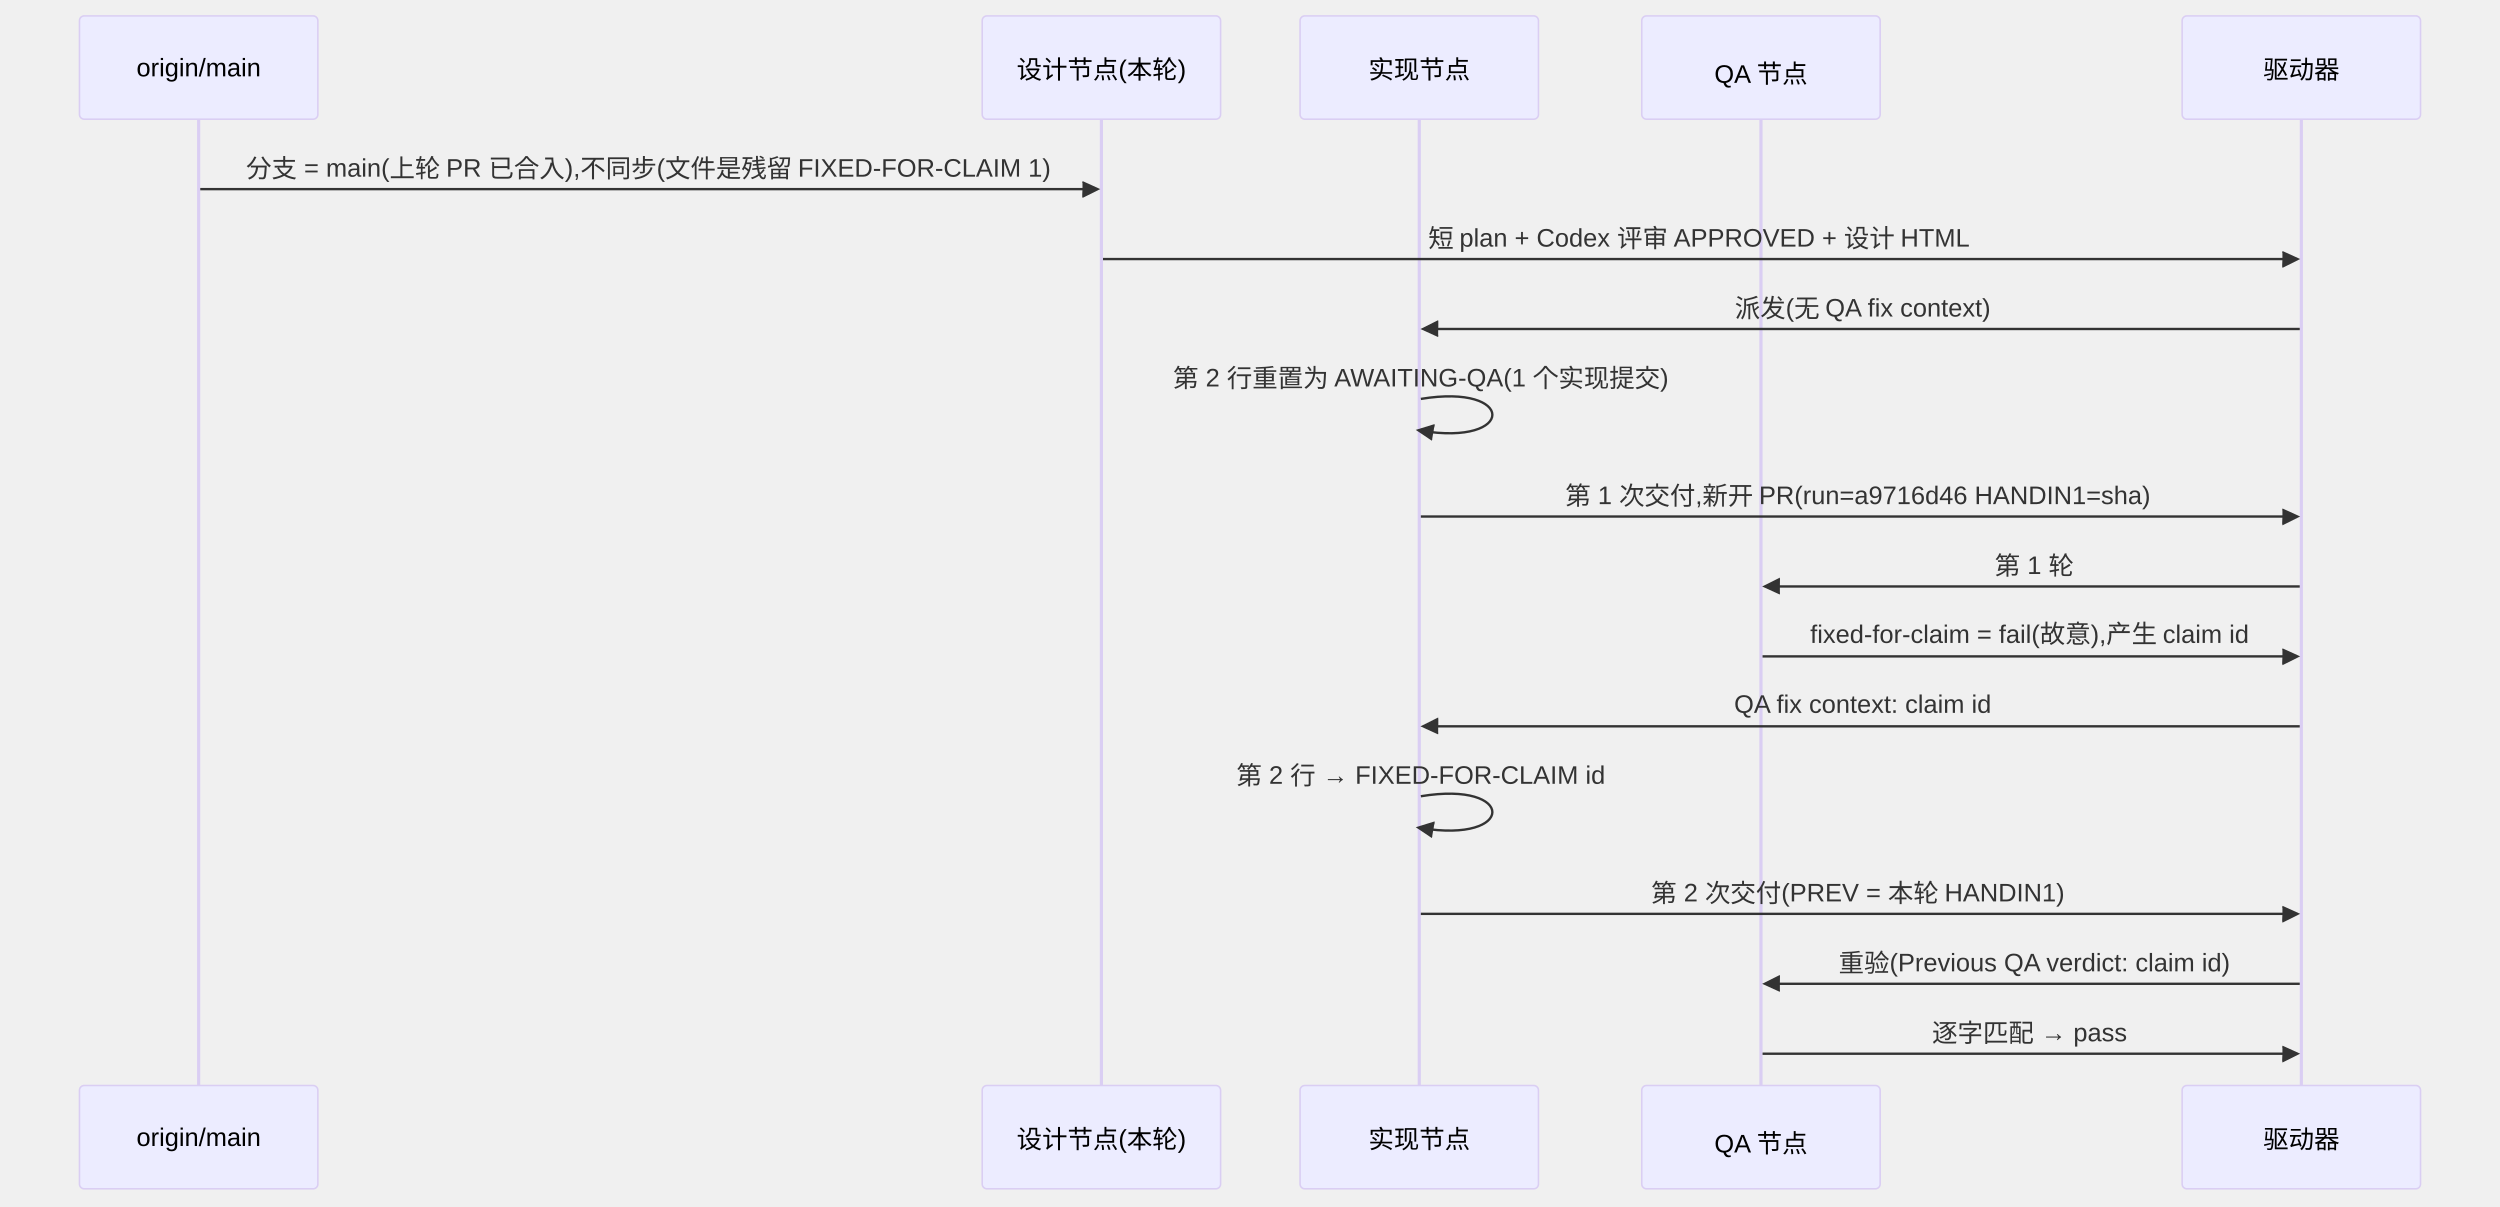
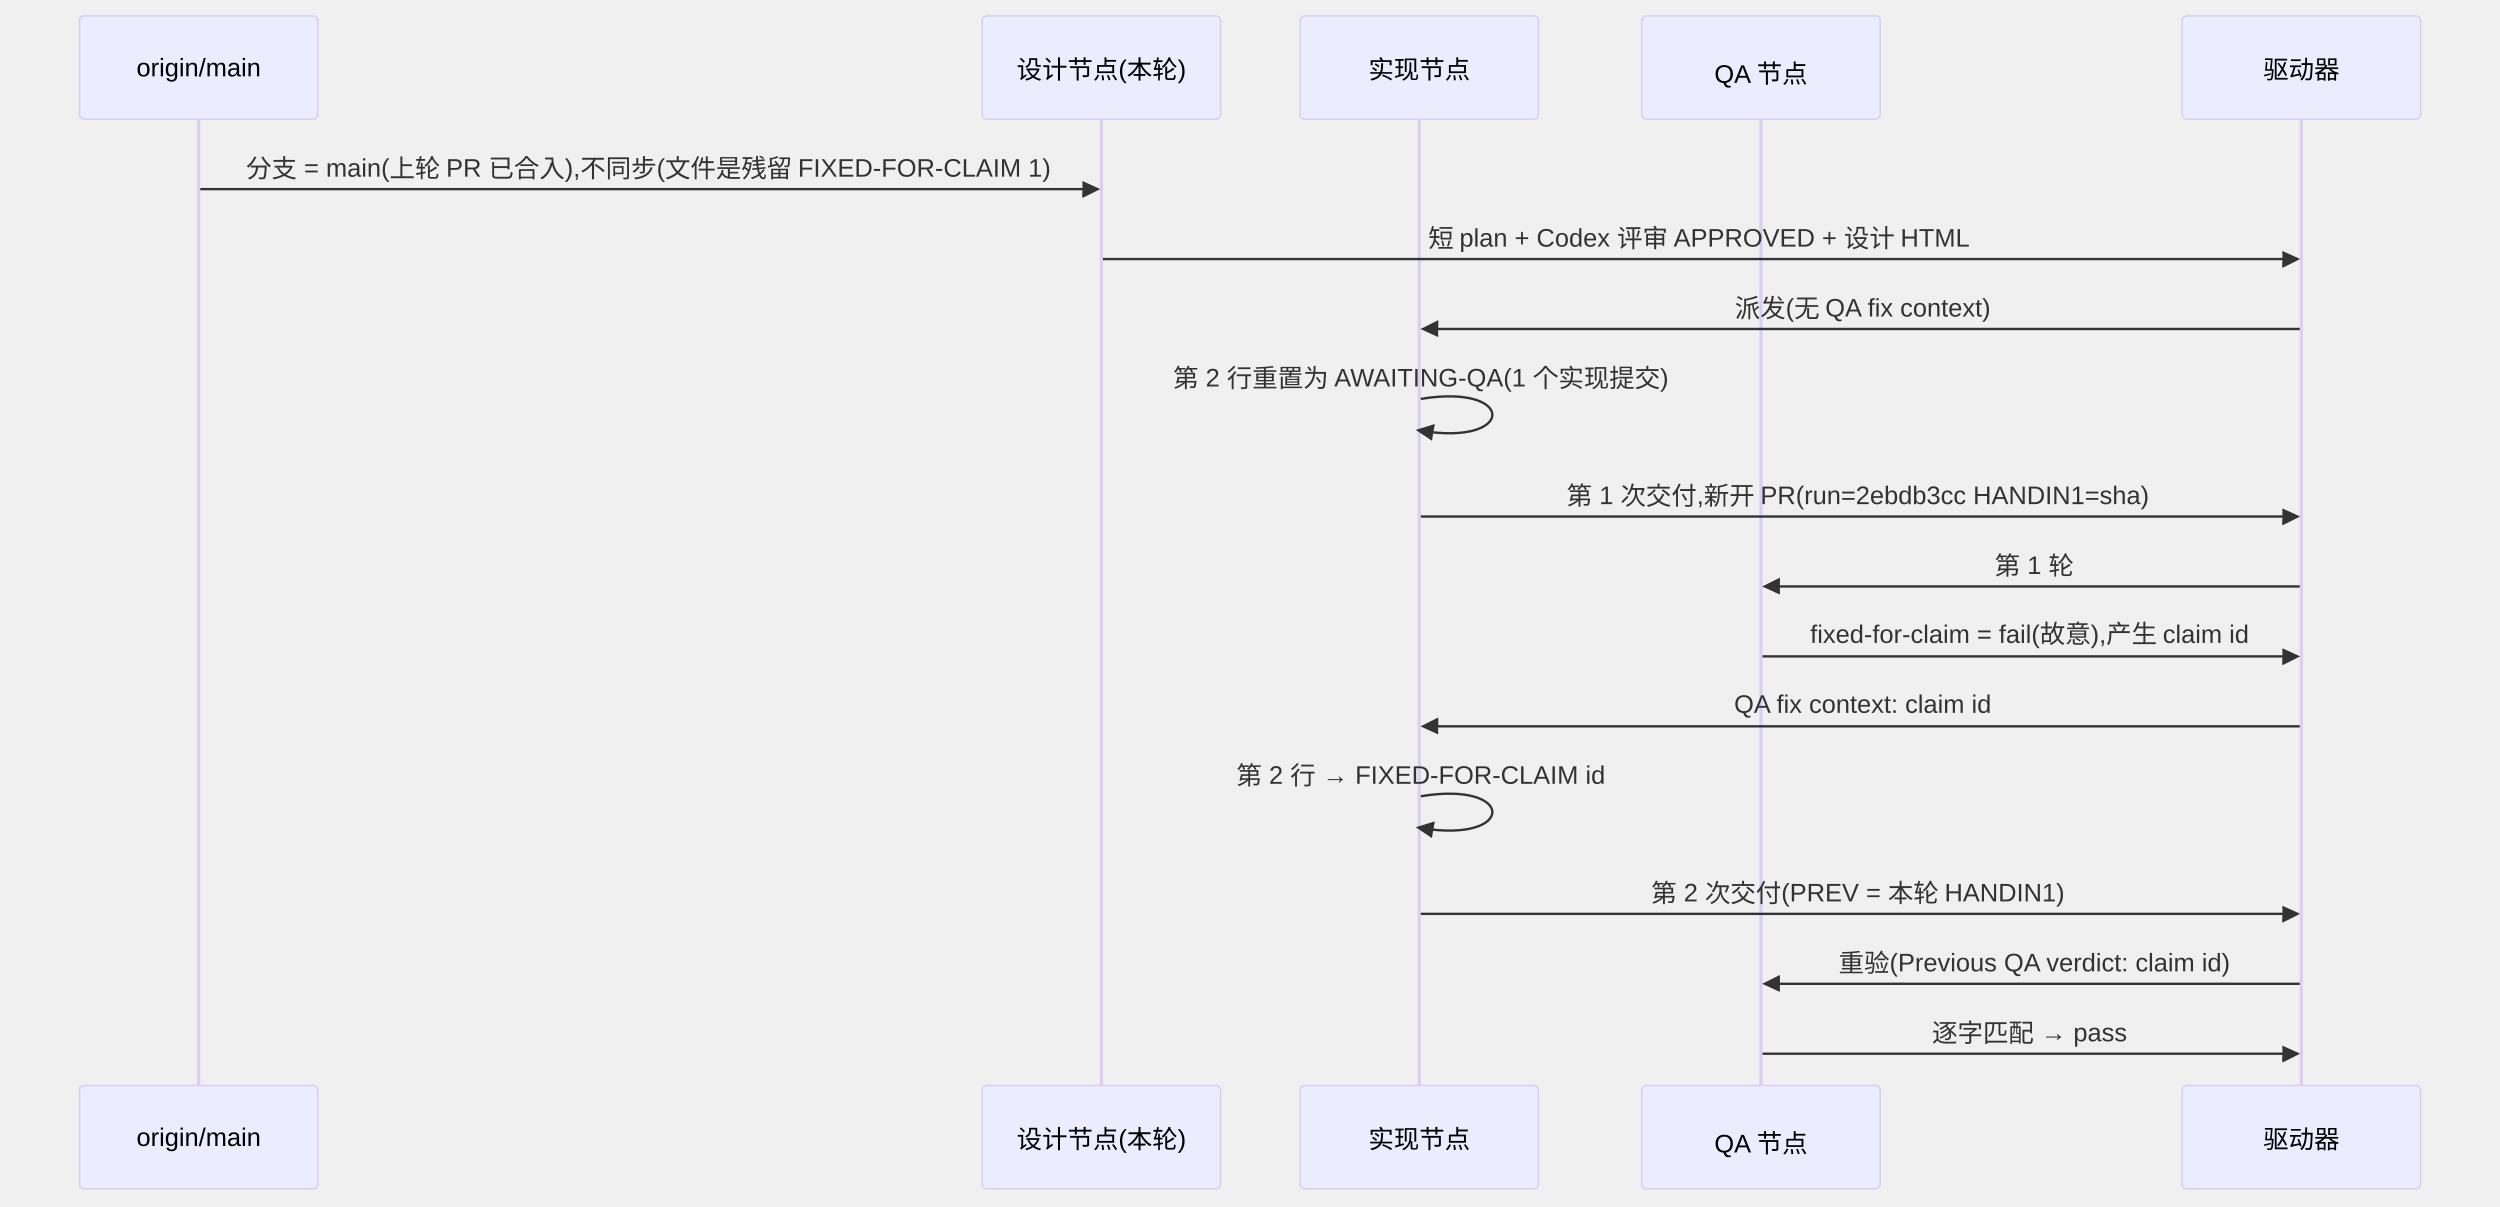
<svg xmlns="http://www.w3.org/2000/svg" id="FLY-3150-d1" width="100%" style="max-width: 1573px; background-color: white;" viewBox="-50 -10 1573 759" role="graphics-document document" aria-roledescription="sequence">
  <g>
    <rect x="1323" y="673" fill="#eaeaea" stroke="#666" width="150" height="65" name="D" rx="3" ry="3" class="actor actor-bottom" />
    <text x="1398" y="705.5" dominant-baseline="central" alignment-baseline="central" class="actor actor-box" style="text-anchor: middle; font-size: 16px; font-weight: 400;">
      <tspan x="1398" dy="0">驱动器</tspan>
    </text>
  </g>
  <g>
    <rect x="983" y="673" fill="#eaeaea" stroke="#666" width="150" height="65" name="Q" rx="3" ry="3" class="actor actor-bottom" />
    <text x="1058" y="705.5" dominant-baseline="central" alignment-baseline="central" class="actor actor-box" style="text-anchor: middle; font-size: 16px; font-weight: 400;">
      <tspan x="1058" dy="0">QA 节点</tspan>
    </text>
  </g>
  <g>
    <rect x="768" y="673" fill="#eaeaea" stroke="#666" width="150" height="65" name="I" rx="3" ry="3" class="actor actor-bottom" />
    <text x="843" y="705.5" dominant-baseline="central" alignment-baseline="central" class="actor actor-box" style="text-anchor: middle; font-size: 16px; font-weight: 400;">
      <tspan x="843" dy="0">实现节点</tspan>
    </text>
  </g>
  <g>
    <rect x="568" y="673" fill="#eaeaea" stroke="#666" width="150" height="65" name="S" rx="3" ry="3" class="actor actor-bottom" />
    <text x="643" y="705.5" dominant-baseline="central" alignment-baseline="central" class="actor actor-box" style="text-anchor: middle; font-size: 16px; font-weight: 400;">
      <tspan x="643" dy="0">设计节点(本轮)</tspan>
    </text>
  </g>
  <g>
    <rect x="0" y="673" fill="#eaeaea" stroke="#666" width="150" height="65" name="M" rx="3" ry="3" class="actor actor-bottom" />
    <text x="75" y="705.5" dominant-baseline="central" alignment-baseline="central" class="actor actor-box" style="text-anchor: middle; font-size: 16px; font-weight: 400;">
      <tspan x="75" dy="0">origin/main</tspan>
    </text>
  </g>
  <g>
    <line id="actor4" x1="1398" y1="65" x2="1398" y2="673" class="actor-line 200" stroke-width="0.5px" stroke="#999" name="D" />
    <g id="root-4">
      <rect x="1323" y="0" fill="#eaeaea" stroke="#666" width="150" height="65" name="D" rx="3" ry="3" class="actor actor-top" />
      <text x="1398" y="32.5" dominant-baseline="central" alignment-baseline="central" class="actor actor-box" style="text-anchor: middle; font-size: 16px; font-weight: 400;">
        <tspan x="1398" dy="0">驱动器</tspan>
      </text>
    </g>
  </g>
  <g>
    <line id="actor3" x1="1058" y1="65" x2="1058" y2="673" class="actor-line 200" stroke-width="0.5px" stroke="#999" name="Q" />
    <g id="root-3">
      <rect x="983" y="0" fill="#eaeaea" stroke="#666" width="150" height="65" name="Q" rx="3" ry="3" class="actor actor-top" />
      <text x="1058" y="32.5" dominant-baseline="central" alignment-baseline="central" class="actor actor-box" style="text-anchor: middle; font-size: 16px; font-weight: 400;">
        <tspan x="1058" dy="0">QA 节点</tspan>
      </text>
    </g>
  </g>
  <g>
    <line id="actor2" x1="843" y1="65" x2="843" y2="673" class="actor-line 200" stroke-width="0.5px" stroke="#999" name="I" />
    <g id="root-2">
      <rect x="768" y="0" fill="#eaeaea" stroke="#666" width="150" height="65" name="I" rx="3" ry="3" class="actor actor-top" />
      <text x="843" y="32.5" dominant-baseline="central" alignment-baseline="central" class="actor actor-box" style="text-anchor: middle; font-size: 16px; font-weight: 400;">
        <tspan x="843" dy="0">实现节点</tspan>
      </text>
    </g>
  </g>
  <g>
    <line id="actor1" x1="643" y1="65" x2="643" y2="673" class="actor-line 200" stroke-width="0.5px" stroke="#999" name="S" />
    <g id="root-1">
      <rect x="568" y="0" fill="#eaeaea" stroke="#666" width="150" height="65" name="S" rx="3" ry="3" class="actor actor-top" />
      <text x="643" y="32.5" dominant-baseline="central" alignment-baseline="central" class="actor actor-box" style="text-anchor: middle; font-size: 16px; font-weight: 400;">
        <tspan x="643" dy="0">设计节点(本轮)</tspan>
      </text>
    </g>
  </g>
  <g>
    <line id="actor0" x1="75" y1="65" x2="75" y2="673" class="actor-line 200" stroke-width="0.5px" stroke="#999" name="M" />
    <g id="root-0">
      <rect x="0" y="0" fill="#eaeaea" stroke="#666" width="150" height="65" name="M" rx="3" ry="3" class="actor actor-top" />
      <text x="75" y="32.5" dominant-baseline="central" alignment-baseline="central" class="actor actor-box" style="text-anchor: middle; font-size: 16px; font-weight: 400;">
        <tspan x="75" dy="0">origin/main</tspan>
      </text>
    </g>
  </g>
  <style>#FLY-3150-d1{font-family:"trebuchet ms",verdana,arial,sans-serif;font-size:16px;fill:#333;}@keyframes edge-animation-frame{from{stroke-dashoffset:0;}}@keyframes dash{to{stroke-dashoffset:0;}}#FLY-3150-d1 .edge-animation-slow{stroke-dasharray:9,5!important;stroke-dashoffset:900;animation:dash 50s linear infinite;stroke-linecap:round;}#FLY-3150-d1 .edge-animation-fast{stroke-dasharray:9,5!important;stroke-dashoffset:900;animation:dash 20s linear infinite;stroke-linecap:round;}#FLY-3150-d1 .error-icon{fill:#552222;}#FLY-3150-d1 .error-text{fill:#552222;stroke:#552222;}#FLY-3150-d1 .edge-thickness-normal{stroke-width:1px;}#FLY-3150-d1 .edge-thickness-thick{stroke-width:3.5px;}#FLY-3150-d1 .edge-pattern-solid{stroke-dasharray:0;}#FLY-3150-d1 .edge-thickness-invisible{stroke-width:0;fill:none;}#FLY-3150-d1 .edge-pattern-dashed{stroke-dasharray:3;}#FLY-3150-d1 .edge-pattern-dotted{stroke-dasharray:2;}#FLY-3150-d1 .marker{fill:#333333;stroke:#333333;}#FLY-3150-d1 .marker.cross{stroke:#333333;}#FLY-3150-d1 svg{font-family:"trebuchet ms",verdana,arial,sans-serif;font-size:16px;}#FLY-3150-d1 p{margin:0;}#FLY-3150-d1 .actor{stroke:hsl(259.626, 59.777%, 87.902%);fill:#ECECFF;}#FLY-3150-d1 text.actor&gt;tspan{fill:black;stroke:none;}#FLY-3150-d1 .actor-line{stroke:hsl(259.626, 59.777%, 87.902%);}#FLY-3150-d1 .innerArc{stroke-width:1.5;stroke-dasharray:none;}#FLY-3150-d1 .messageLine0{stroke-width:1.5;stroke-dasharray:none;stroke:#333;}#FLY-3150-d1 .messageLine1{stroke-width:1.5;stroke-dasharray:2,2;stroke:#333;}#FLY-3150-d1 #arrowhead path{fill:#333;stroke:#333;}#FLY-3150-d1 .sequenceNumber{fill:white;}#FLY-3150-d1 #sequencenumber{fill:#333;}#FLY-3150-d1 #crosshead path{fill:#333;stroke:#333;}#FLY-3150-d1 .messageText{fill:#333;stroke:none;}#FLY-3150-d1 .labelBox{stroke:hsl(259.626, 59.777%, 87.902%);fill:#ECECFF;}#FLY-3150-d1 .labelText,#FLY-3150-d1 .labelText&gt;tspan{fill:black;stroke:none;}#FLY-3150-d1 .loopText,#FLY-3150-d1 .loopText&gt;tspan{fill:black;stroke:none;}#FLY-3150-d1 .loopLine{stroke-width:2px;stroke-dasharray:2,2;stroke:hsl(259.626, 59.777%, 87.902%);fill:hsl(259.626, 59.777%, 87.902%);}#FLY-3150-d1 .note{stroke:#aaaa33;fill:#fff5ad;}#FLY-3150-d1 .noteText,#FLY-3150-d1 .noteText&gt;tspan{fill:black;stroke:none;}#FLY-3150-d1 .activation0{fill:#f4f4f4;stroke:#666;}#FLY-3150-d1 .activation1{fill:#f4f4f4;stroke:#666;}#FLY-3150-d1 .activation2{fill:#f4f4f4;stroke:#666;}#FLY-3150-d1 .actorPopupMenu{position:absolute;}#FLY-3150-d1 .actorPopupMenuPanel{position:absolute;fill:#ECECFF;box-shadow:0px 8px 16px 0px rgba(0,0,0,0.2);filter:drop-shadow(3px 5px 2px rgb(0 0 0 / 0.4));}#FLY-3150-d1 .actor-man line{stroke:hsl(259.626, 59.777%, 87.902%);fill:#ECECFF;}#FLY-3150-d1 .actor-man circle,#FLY-3150-d1 line{stroke:hsl(259.626, 59.777%, 87.902%);fill:#ECECFF;stroke-width:2px;}#FLY-3150-d1 :root{--mermaid-font-family:"trebuchet ms",verdana,arial,sans-serif;}</style>
  <g />
  <defs>
    <symbol id="computer" width="24" height="24">
      <path transform="scale(.5)" d="M2 2v13h20v-13h-20zm18 11h-16v-9h16v9zm-10.228 6l.466-1h3.524l.467 1h-4.457zm14.228 3h-24l2-6h2.104l-1.33 4h18.45l-1.297-4h2.073l2 6zm-5-10h-14v-7h14v7z" />
    </symbol>
  </defs>
  <defs>
    <symbol id="database" fill-rule="evenodd" clip-rule="evenodd">
      <path transform="scale(.5)" d="M12.258.001l.256.004.255.005.253.008.251.01.249.012.247.015.246.016.242.019.241.02.239.023.236.024.233.027.231.028.229.031.225.032.223.034.22.036.217.038.214.04.211.041.208.043.205.045.201.046.198.048.194.05.191.051.187.053.183.054.18.056.175.057.172.059.168.06.163.061.16.063.155.064.15.066.074.033.073.033.071.034.07.034.069.035.068.035.067.035.066.035.064.036.064.036.062.036.06.036.06.037.058.037.058.037.055.038.055.038.053.038.052.038.051.039.05.039.048.039.047.039.045.04.044.04.043.04.041.04.04.041.039.041.037.041.036.041.034.041.033.042.032.042.03.042.029.042.027.042.026.043.024.043.023.043.021.043.02.043.018.044.017.043.015.044.013.044.012.044.011.045.009.044.007.045.006.045.004.045.002.045.001.045v17l-.001.045-.002.045-.004.045-.006.045-.007.045-.009.044-.011.045-.012.044-.013.044-.015.044-.017.043-.018.044-.02.043-.021.043-.023.043-.024.043-.026.043-.027.042-.029.042-.03.042-.032.042-.033.042-.034.041-.036.041-.037.041-.039.041-.04.041-.041.04-.043.04-.044.04-.045.04-.047.039-.048.039-.05.039-.051.039-.052.038-.053.038-.055.038-.055.038-.058.037-.058.037-.06.037-.06.036-.062.036-.064.036-.064.036-.066.035-.067.035-.068.035-.069.035-.07.034-.071.034-.073.033-.074.033-.15.066-.155.064-.16.063-.163.061-.168.06-.172.059-.175.057-.18.056-.183.054-.187.053-.191.051-.194.05-.198.048-.201.046-.205.045-.208.043-.211.041-.214.04-.217.038-.22.036-.223.034-.225.032-.229.031-.231.028-.233.027-.236.024-.239.023-.241.02-.242.019-.246.016-.247.015-.249.012-.251.01-.253.008-.255.005-.256.004-.258.001-.258-.001-.256-.004-.255-.005-.253-.008-.251-.01-.249-.012-.247-.015-.245-.016-.243-.019-.241-.02-.238-.023-.236-.024-.234-.027-.231-.028-.228-.031-.226-.032-.223-.034-.22-.036-.217-.038-.214-.04-.211-.041-.208-.043-.204-.045-.201-.046-.198-.048-.195-.05-.19-.051-.187-.053-.184-.054-.179-.056-.176-.057-.172-.059-.167-.06-.164-.061-.159-.063-.155-.064-.151-.066-.074-.033-.072-.033-.072-.034-.07-.034-.069-.035-.068-.035-.067-.035-.066-.035-.064-.036-.063-.036-.062-.036-.061-.036-.06-.037-.058-.037-.057-.037-.056-.038-.055-.038-.053-.038-.052-.038-.051-.039-.049-.039-.049-.039-.046-.039-.046-.04-.044-.04-.043-.04-.041-.04-.04-.041-.039-.041-.037-.041-.036-.041-.034-.041-.033-.042-.032-.042-.03-.042-.029-.042-.027-.042-.026-.043-.024-.043-.023-.043-.021-.043-.02-.043-.018-.044-.017-.043-.015-.044-.013-.044-.012-.044-.011-.045-.009-.044-.007-.045-.006-.045-.004-.045-.002-.045-.001-.045v-17l.001-.045.002-.045.004-.045.006-.045.007-.045.009-.044.011-.045.012-.044.013-.044.015-.044.017-.043.018-.044.02-.043.021-.043.023-.043.024-.043.026-.043.027-.042.029-.042.03-.042.032-.042.033-.042.034-.041.036-.041.037-.041.039-.041.04-.041.041-.04.043-.04.044-.04.046-.04.046-.039.049-.039.049-.039.051-.039.052-.038.053-.038.055-.038.056-.038.057-.037.058-.037.06-.037.061-.036.062-.036.063-.036.064-.036.066-.035.067-.035.068-.035.069-.035.07-.034.072-.034.072-.033.074-.033.151-.066.155-.064.159-.063.164-.061.167-.06.172-.059.176-.057.179-.056.184-.054.187-.053.19-.051.195-.05.198-.048.201-.046.204-.045.208-.043.211-.041.214-.04.217-.038.22-.036.223-.034.226-.032.228-.031.231-.028.234-.027.236-.024.238-.023.241-.02.243-.019.245-.016.247-.015.249-.012.251-.01.253-.008.255-.005.256-.004.258-.001.258.001zm-9.258 20.499v.01l.001.021.003.021.004.022.005.021.006.022.007.022.009.023.01.022.011.023.012.023.013.023.015.023.016.024.017.023.018.024.019.024.021.024.022.025.023.024.024.025.052.049.056.05.061.051.066.051.07.051.075.051.079.052.084.052.088.052.092.052.097.052.102.051.105.052.11.052.114.051.119.051.123.051.127.05.131.05.135.05.139.048.144.049.147.047.152.047.155.047.16.045.163.045.167.043.171.043.176.041.178.041.183.039.187.039.19.037.194.035.197.035.202.033.204.031.209.03.212.029.216.027.219.025.222.024.226.021.23.02.233.018.236.016.24.015.243.012.246.01.249.008.253.005.256.004.259.001.26-.001.257-.004.254-.005.25-.008.247-.011.244-.012.241-.014.237-.016.233-.018.231-.021.226-.021.224-.024.22-.026.216-.027.212-.028.21-.031.205-.031.202-.034.198-.034.194-.036.191-.037.187-.039.183-.04.179-.04.175-.042.172-.043.168-.044.163-.045.16-.046.155-.046.152-.047.148-.048.143-.049.139-.049.136-.05.131-.05.126-.05.123-.051.118-.052.114-.051.11-.052.106-.052.101-.052.096-.052.092-.052.088-.053.083-.051.079-.052.074-.052.07-.051.065-.051.06-.051.056-.05.051-.05.023-.024.023-.025.021-.024.02-.024.019-.024.018-.024.017-.024.015-.023.014-.024.013-.023.012-.023.01-.023.01-.022.008-.022.006-.022.006-.022.004-.022.004-.021.001-.021.001-.021v-4.127l-.077.055-.08.053-.083.054-.085.053-.087.052-.09.052-.093.051-.095.05-.097.05-.1.049-.102.049-.105.048-.106.047-.109.047-.111.046-.114.045-.115.045-.118.044-.12.043-.122.042-.124.042-.126.041-.128.04-.13.04-.132.038-.134.038-.135.037-.138.037-.139.035-.142.035-.143.034-.144.033-.147.032-.148.031-.15.03-.151.03-.153.029-.154.027-.156.027-.158.026-.159.025-.161.024-.162.023-.163.022-.165.021-.166.02-.167.019-.169.018-.169.017-.171.016-.173.015-.173.014-.175.013-.175.012-.177.011-.178.01-.179.008-.179.008-.181.006-.182.005-.182.004-.184.003-.184.002h-.37l-.184-.002-.184-.003-.182-.004-.182-.005-.181-.006-.179-.008-.179-.008-.178-.01-.176-.011-.176-.012-.175-.013-.173-.014-.172-.015-.171-.016-.17-.017-.169-.018-.167-.019-.166-.02-.165-.021-.163-.022-.162-.023-.161-.024-.159-.025-.157-.026-.156-.027-.155-.027-.153-.029-.151-.03-.15-.03-.148-.031-.146-.032-.145-.033-.143-.034-.141-.035-.14-.035-.137-.037-.136-.037-.134-.038-.132-.038-.13-.04-.128-.04-.126-.041-.124-.042-.122-.042-.12-.044-.117-.043-.116-.045-.113-.045-.112-.046-.109-.047-.106-.047-.105-.048-.102-.049-.1-.049-.097-.05-.095-.05-.093-.052-.09-.051-.087-.052-.085-.053-.083-.054-.08-.054-.077-.054v4.127zm0-5.654v.011l.001.021.003.021.004.021.005.022.006.022.007.022.009.022.01.022.011.023.012.023.013.023.015.024.016.023.017.024.018.024.019.024.021.024.022.024.023.025.024.024.052.05.056.05.061.05.066.051.07.051.075.052.079.051.084.052.088.052.092.052.097.052.102.052.105.052.11.051.114.051.119.052.123.05.127.051.131.05.135.049.139.049.144.048.147.048.152.047.155.046.16.045.163.045.167.044.171.042.176.042.178.04.183.04.187.038.19.037.194.036.197.034.202.033.204.032.209.03.212.028.216.027.219.025.222.024.226.022.23.02.233.018.236.016.24.014.243.012.246.01.249.008.253.006.256.003.259.001.26-.001.257-.003.254-.006.25-.008.247-.01.244-.012.241-.015.237-.016.233-.018.231-.02.226-.022.224-.024.22-.025.216-.027.212-.029.21-.03.205-.032.202-.033.198-.035.194-.036.191-.037.187-.039.183-.039.179-.041.175-.042.172-.043.168-.044.163-.045.16-.045.155-.047.152-.047.148-.048.143-.048.139-.05.136-.049.131-.05.126-.051.123-.051.118-.051.114-.052.11-.052.106-.052.101-.052.096-.052.092-.052.088-.052.083-.052.079-.052.074-.051.07-.052.065-.051.06-.05.056-.051.051-.049.023-.025.023-.024.021-.025.02-.024.019-.024.018-.024.017-.024.015-.023.014-.023.013-.024.012-.022.01-.023.01-.023.008-.022.006-.022.006-.022.004-.021.004-.022.001-.021.001-.021v-4.139l-.077.054-.08.054-.083.054-.085.052-.087.053-.09.051-.093.051-.095.051-.097.05-.1.049-.102.049-.105.048-.106.047-.109.047-.111.046-.114.045-.115.044-.118.044-.12.044-.122.042-.124.042-.126.041-.128.04-.13.039-.132.039-.134.038-.135.037-.138.036-.139.036-.142.035-.143.033-.144.033-.147.033-.148.031-.15.03-.151.03-.153.028-.154.028-.156.027-.158.026-.159.025-.161.024-.162.023-.163.022-.165.021-.166.02-.167.019-.169.018-.169.017-.171.016-.173.015-.173.014-.175.013-.175.012-.177.011-.178.009-.179.009-.179.007-.181.007-.182.005-.182.004-.184.003-.184.002h-.37l-.184-.002-.184-.003-.182-.004-.182-.005-.181-.007-.179-.007-.179-.009-.178-.009-.176-.011-.176-.012-.175-.013-.173-.014-.172-.015-.171-.016-.17-.017-.169-.018-.167-.019-.166-.02-.165-.021-.163-.022-.162-.023-.161-.024-.159-.025-.157-.026-.156-.027-.155-.028-.153-.028-.151-.03-.15-.03-.148-.031-.146-.033-.145-.033-.143-.033-.141-.035-.14-.036-.137-.036-.136-.037-.134-.038-.132-.039-.13-.039-.128-.04-.126-.041-.124-.042-.122-.043-.12-.043-.117-.044-.116-.044-.113-.046-.112-.046-.109-.046-.106-.047-.105-.048-.102-.049-.1-.049-.097-.05-.095-.051-.093-.051-.09-.051-.087-.053-.085-.052-.083-.054-.08-.054-.077-.054v4.139zm0-5.666v.011l.001.02.003.022.004.021.005.022.006.021.007.022.009.023.01.022.011.023.012.023.013.023.015.023.016.024.017.024.018.023.019.024.021.025.022.024.023.024.024.025.052.05.056.05.061.05.066.051.07.051.075.052.079.051.084.052.088.052.092.052.097.052.102.052.105.051.11.052.114.051.119.051.123.051.127.05.131.05.135.05.139.049.144.048.147.048.152.047.155.046.16.045.163.045.167.043.171.043.176.042.178.04.183.04.187.038.19.037.194.036.197.034.202.033.204.032.209.03.212.028.216.027.219.025.222.024.226.021.23.02.233.018.236.017.24.014.243.012.246.01.249.008.253.006.256.003.259.001.26-.001.257-.003.254-.006.25-.008.247-.01.244-.013.241-.014.237-.016.233-.018.231-.02.226-.022.224-.024.22-.025.216-.027.212-.029.21-.03.205-.032.202-.033.198-.035.194-.036.191-.037.187-.039.183-.039.179-.041.175-.042.172-.043.168-.044.163-.045.16-.045.155-.047.152-.047.148-.048.143-.049.139-.049.136-.049.131-.051.126-.05.123-.051.118-.052.114-.051.11-.052.106-.052.101-.052.096-.052.092-.052.088-.052.083-.052.079-.052.074-.052.07-.051.065-.051.06-.051.056-.05.051-.049.023-.025.023-.025.021-.024.02-.024.019-.024.018-.024.017-.024.015-.023.014-.024.013-.023.012-.023.01-.022.01-.023.008-.022.006-.022.006-.022.004-.022.004-.021.001-.021.001-.021v-4.153l-.077.054-.08.054-.083.053-.085.053-.087.053-.09.051-.093.051-.095.051-.097.05-.1.049-.102.048-.105.048-.106.048-.109.046-.111.046-.114.046-.115.044-.118.044-.12.043-.122.043-.124.042-.126.041-.128.04-.13.039-.132.039-.134.038-.135.037-.138.036-.139.036-.142.034-.143.034-.144.033-.147.032-.148.032-.15.03-.151.03-.153.028-.154.028-.156.027-.158.026-.159.024-.161.024-.162.023-.163.023-.165.021-.166.02-.167.019-.169.018-.169.017-.171.016-.173.015-.173.014-.175.013-.175.012-.177.01-.178.01-.179.009-.179.007-.181.006-.182.006-.182.004-.184.003-.184.001-.185.001-.185-.001-.184-.001-.184-.003-.182-.004-.182-.006-.181-.006-.179-.007-.179-.009-.178-.01-.176-.01-.176-.012-.175-.013-.173-.014-.172-.015-.171-.016-.17-.017-.169-.018-.167-.019-.166-.02-.165-.021-.163-.023-.162-.023-.161-.024-.159-.024-.157-.026-.156-.027-.155-.028-.153-.028-.151-.03-.15-.03-.148-.032-.146-.032-.145-.033-.143-.034-.141-.034-.14-.036-.137-.036-.136-.037-.134-.038-.132-.039-.13-.039-.128-.041-.126-.041-.124-.041-.122-.043-.12-.043-.117-.044-.116-.044-.113-.046-.112-.046-.109-.046-.106-.048-.105-.048-.102-.048-.1-.05-.097-.049-.095-.051-.093-.051-.09-.052-.087-.052-.085-.053-.083-.053-.08-.054-.077-.054v4.153zm8.74-8.179l-.257.004-.254.005-.25.008-.247.011-.244.012-.241.014-.237.016-.233.018-.231.021-.226.022-.224.023-.22.026-.216.027-.212.028-.21.031-.205.032-.202.033-.198.034-.194.036-.191.038-.187.038-.183.04-.179.041-.175.042-.172.043-.168.043-.163.045-.16.046-.155.046-.152.048-.148.048-.143.048-.139.049-.136.05-.131.05-.126.051-.123.051-.118.051-.114.052-.11.052-.106.052-.101.052-.096.052-.092.052-.088.052-.083.052-.079.052-.074.051-.07.052-.065.051-.06.05-.056.05-.051.05-.023.025-.023.024-.021.024-.02.025-.019.024-.018.024-.017.023-.015.024-.014.023-.013.023-.012.023-.01.023-.01.022-.008.022-.006.023-.006.021-.004.022-.004.021-.001.021-.001.021.001.021.001.021.004.021.004.022.006.021.006.023.008.022.01.022.01.023.012.023.013.023.014.023.015.024.017.023.018.024.019.024.02.025.021.024.023.024.023.025.051.05.056.05.06.05.065.051.07.052.074.051.079.052.083.052.088.052.092.052.096.052.101.052.106.052.11.052.114.052.118.051.123.051.126.051.131.05.136.05.139.049.143.048.148.048.152.048.155.046.16.046.163.045.168.043.172.043.175.042.179.041.183.04.187.038.191.038.194.036.198.034.202.033.205.032.21.031.212.028.216.027.22.026.224.023.226.022.231.021.233.018.237.016.241.014.244.012.247.011.25.008.254.005.257.004.26.001.26-.001.257-.004.254-.005.25-.008.247-.011.244-.012.241-.014.237-.016.233-.018.231-.021.226-.022.224-.023.22-.026.216-.027.212-.028.21-.031.205-.032.202-.033.198-.034.194-.036.191-.038.187-.038.183-.04.179-.041.175-.042.172-.043.168-.043.163-.045.16-.046.155-.046.152-.048.148-.048.143-.048.139-.049.136-.05.131-.05.126-.051.123-.051.118-.051.114-.052.11-.052.106-.052.101-.052.096-.052.092-.052.088-.052.083-.052.079-.052.074-.051.07-.052.065-.051.06-.05.056-.05.051-.05.023-.025.023-.024.021-.024.02-.025.019-.024.018-.024.017-.023.015-.024.014-.023.013-.023.012-.023.01-.023.01-.022.008-.022.006-.023.006-.021.004-.022.004-.021.001-.021.001-.021-.001-.021-.001-.021-.004-.021-.004-.022-.006-.021-.006-.023-.008-.022-.01-.022-.01-.023-.012-.023-.013-.023-.014-.023-.015-.024-.017-.023-.018-.024-.019-.024-.02-.025-.021-.024-.023-.024-.023-.025-.051-.05-.056-.05-.06-.05-.065-.051-.07-.052-.074-.051-.079-.052-.083-.052-.088-.052-.092-.052-.096-.052-.101-.052-.106-.052-.11-.052-.114-.052-.118-.051-.123-.051-.126-.051-.131-.05-.136-.05-.139-.049-.143-.048-.148-.048-.152-.048-.155-.046-.16-.046-.163-.045-.168-.043-.172-.043-.175-.042-.179-.041-.183-.04-.187-.038-.191-.038-.194-.036-.198-.034-.202-.033-.205-.032-.21-.031-.212-.028-.216-.027-.22-.026-.224-.023-.226-.022-.231-.021-.233-.018-.237-.016-.241-.014-.244-.012-.247-.011-.25-.008-.254-.005-.257-.004-.26-.001-.26.001z" />
    </symbol>
  </defs>
  <defs>
    <symbol id="clock" width="24" height="24">
      <path transform="scale(.5)" d="M12 2c5.514 0 10 4.486 10 10s-4.486 10-10 10-10-4.486-10-10 4.486-10 10-10zm0-2c-6.627 0-12 5.373-12 12s5.373 12 12 12 12-5.373 12-12-5.373-12-12-12zm5.848 12.459c.202.038.202.333.001.372-1.907.361-6.045 1.111-6.547 1.111-.719 0-1.301-.582-1.301-1.301 0-.512.77-5.447 1.125-7.445.034-.192.312-.181.343.014l.985 6.238 5.394 1.011z" />
    </symbol>
  </defs>
  <defs>
    <marker id="arrowhead" refX="7.9" refY="5" markerUnits="userSpaceOnUse" markerWidth="12" markerHeight="12" orient="auto-start-reverse">
      <path d="M -1 0 L 10 5 L 0 10 z" />
    </marker>
  </defs>
  <defs>
    <marker id="crosshead" markerWidth="15" markerHeight="8" orient="auto" refX="4" refY="4.5">
      <path fill="none" stroke="#000000" stroke-width="1pt" d="M 1,2 L 6,7 M 6,2 L 1,7" style="stroke-dasharray: 0, 0;" />
    </marker>
  </defs>
  <defs>
    <marker id="filled-head" refX="15.5" refY="7" markerWidth="20" markerHeight="28" orient="auto">
      <path d="M 18,7 L9,13 L14,7 L9,1 Z" />
    </marker>
  </defs>
  <defs>
    <marker id="sequencenumber" refX="15" refY="15" markerWidth="60" markerHeight="40" orient="auto">
      <circle cx="15" cy="15" r="6" />
    </marker>
  </defs>
  <text x="358" y="80" text-anchor="middle" dominant-baseline="middle" alignment-baseline="middle" class="messageText" dy="1em" style="font-size: 16px; font-weight: 400;">分支 = main(上轮 PR 已合入),不同步(文件是残留 FIXED-FOR-CLAIM 1)</text>
  <line x1="76" y1="109" x2="639" y2="109" class="messageLine0" stroke-width="2" stroke="none" marker-end="url(#arrowhead)" style="fill: none;" />
  <text x="1019" y="124" text-anchor="middle" dominant-baseline="middle" alignment-baseline="middle" class="messageText" dy="1em" style="font-size: 16px; font-weight: 400;">短 plan + Codex 评审 APPROVED + 设计 HTML</text>
  <line x1="644" y1="153" x2="1394" y2="153" class="messageLine0" stroke-width="2" stroke="none" marker-end="url(#arrowhead)" style="fill: none;" />
  <text x="1122" y="168" text-anchor="middle" dominant-baseline="middle" alignment-baseline="middle" class="messageText" dy="1em" style="font-size: 16px; font-weight: 400;">派发(无 QA fix context)</text>
  <line x1="1397" y1="197" x2="847" y2="197" class="messageLine0" stroke-width="2" stroke="none" marker-end="url(#arrowhead)" style="fill: none;" />
  <text x="844" y="212" text-anchor="middle" dominant-baseline="middle" alignment-baseline="middle" class="messageText" dy="1em" style="font-size: 16px; font-weight: 400;">第 2 行重置为 AWAITING-QA(1 个实现提交)</text>
  <path d="M 844,241 C 904,231 904,271 844,261" class="messageLine0" stroke-width="2" stroke="none" marker-end="url(#arrowhead)" style="fill: none;" />
-   <text x="1119" y="286" text-anchor="middle" dominant-baseline="middle" alignment-baseline="middle" class="messageText" dy="1em" style="font-size: 16px; font-weight: 400;">第 1 次交付,新开 PR(run=a9716d46 HANDIN1=sha)</text>
+   <text x="1119" y="286" text-anchor="middle" dominant-baseline="middle" alignment-baseline="middle" class="messageText" dy="1em" style="font-size: 16px; font-weight: 400;">第 1 次交付,新开 PR(run=2ebdb3cc HANDIN1=sha)</text>
  <line x1="844" y1="315" x2="1394" y2="315" class="messageLine0" stroke-width="2" stroke="none" marker-end="url(#arrowhead)" style="fill: none;" />
  <text x="1230" y="330" text-anchor="middle" dominant-baseline="middle" alignment-baseline="middle" class="messageText" dy="1em" style="font-size: 16px; font-weight: 400;">第 1 轮</text>
  <line x1="1397" y1="359" x2="1062" y2="359" class="messageLine0" stroke-width="2" stroke="none" marker-end="url(#arrowhead)" style="fill: none;" />
  <text x="1227" y="374" text-anchor="middle" dominant-baseline="middle" alignment-baseline="middle" class="messageText" dy="1em" style="font-size: 16px; font-weight: 400;">fixed-for-claim = fail(故意),产生 claim id</text>
  <line x1="1059" y1="403" x2="1394" y2="403" class="messageLine0" stroke-width="2" stroke="none" marker-end="url(#arrowhead)" style="fill: none;" />
  <text x="1122" y="418" text-anchor="middle" dominant-baseline="middle" alignment-baseline="middle" class="messageText" dy="1em" style="font-size: 16px; font-weight: 400;">QA fix context: claim id</text>
  <line x1="1397" y1="447" x2="847" y2="447" class="messageLine0" stroke-width="2" stroke="none" marker-end="url(#arrowhead)" style="fill: none;" />
  <text x="844" y="462" text-anchor="middle" dominant-baseline="middle" alignment-baseline="middle" class="messageText" dy="1em" style="font-size: 16px; font-weight: 400;">第 2 行 → FIXED-FOR-CLAIM id</text>
  <path d="M 844,491 C 904,481 904,521 844,511" class="messageLine0" stroke-width="2" stroke="none" marker-end="url(#arrowhead)" style="fill: none;" />
  <text x="1119" y="536" text-anchor="middle" dominant-baseline="middle" alignment-baseline="middle" class="messageText" dy="1em" style="font-size: 16px; font-weight: 400;">第 2 次交付(PREV = 本轮 HANDIN1)</text>
  <line x1="844" y1="565" x2="1394" y2="565" class="messageLine0" stroke-width="2" stroke="none" marker-end="url(#arrowhead)" style="fill: none;" />
  <text x="1230" y="580" text-anchor="middle" dominant-baseline="middle" alignment-baseline="middle" class="messageText" dy="1em" style="font-size: 16px; font-weight: 400;">重验(Previous QA verdict: claim id)</text>
  <line x1="1397" y1="609" x2="1062" y2="609" class="messageLine0" stroke-width="2" stroke="none" marker-end="url(#arrowhead)" style="fill: none;" />
  <text x="1227" y="624" text-anchor="middle" dominant-baseline="middle" alignment-baseline="middle" class="messageText" dy="1em" style="font-size: 16px; font-weight: 400;">逐字匹配 → pass</text>
  <line x1="1059" y1="653" x2="1394" y2="653" class="messageLine0" stroke-width="2" stroke="none" marker-end="url(#arrowhead)" style="fill: none;" />
</svg>
